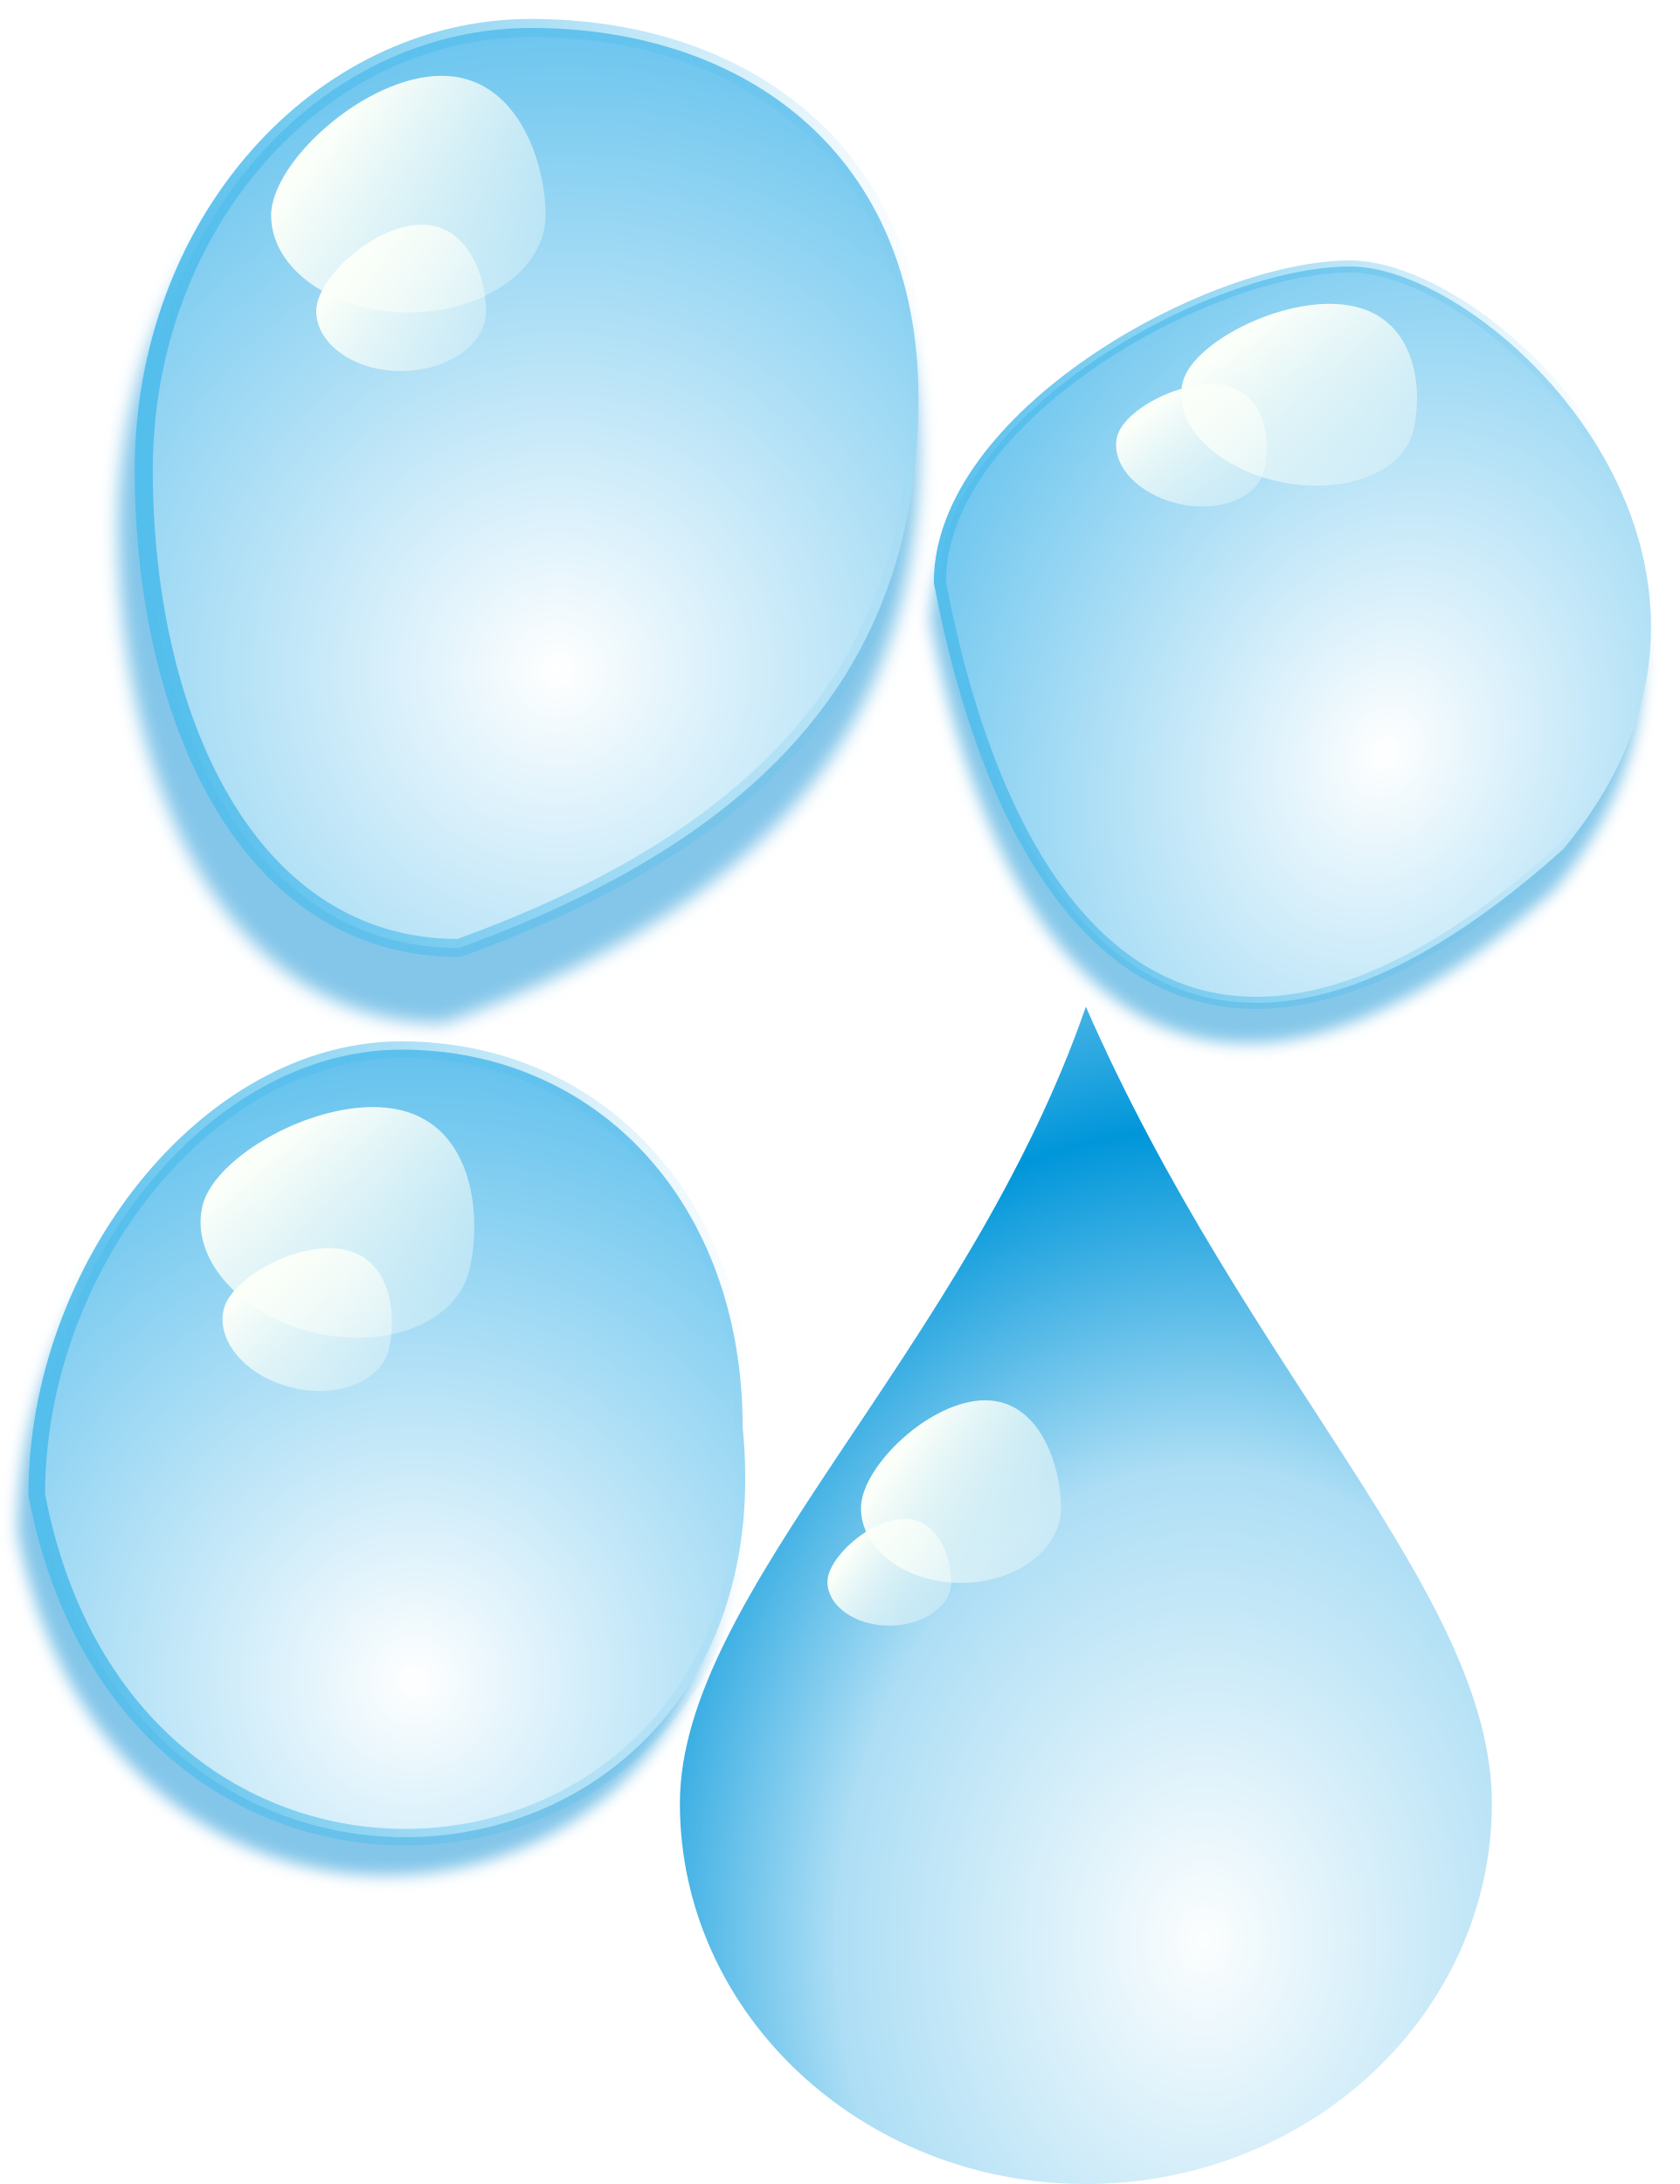
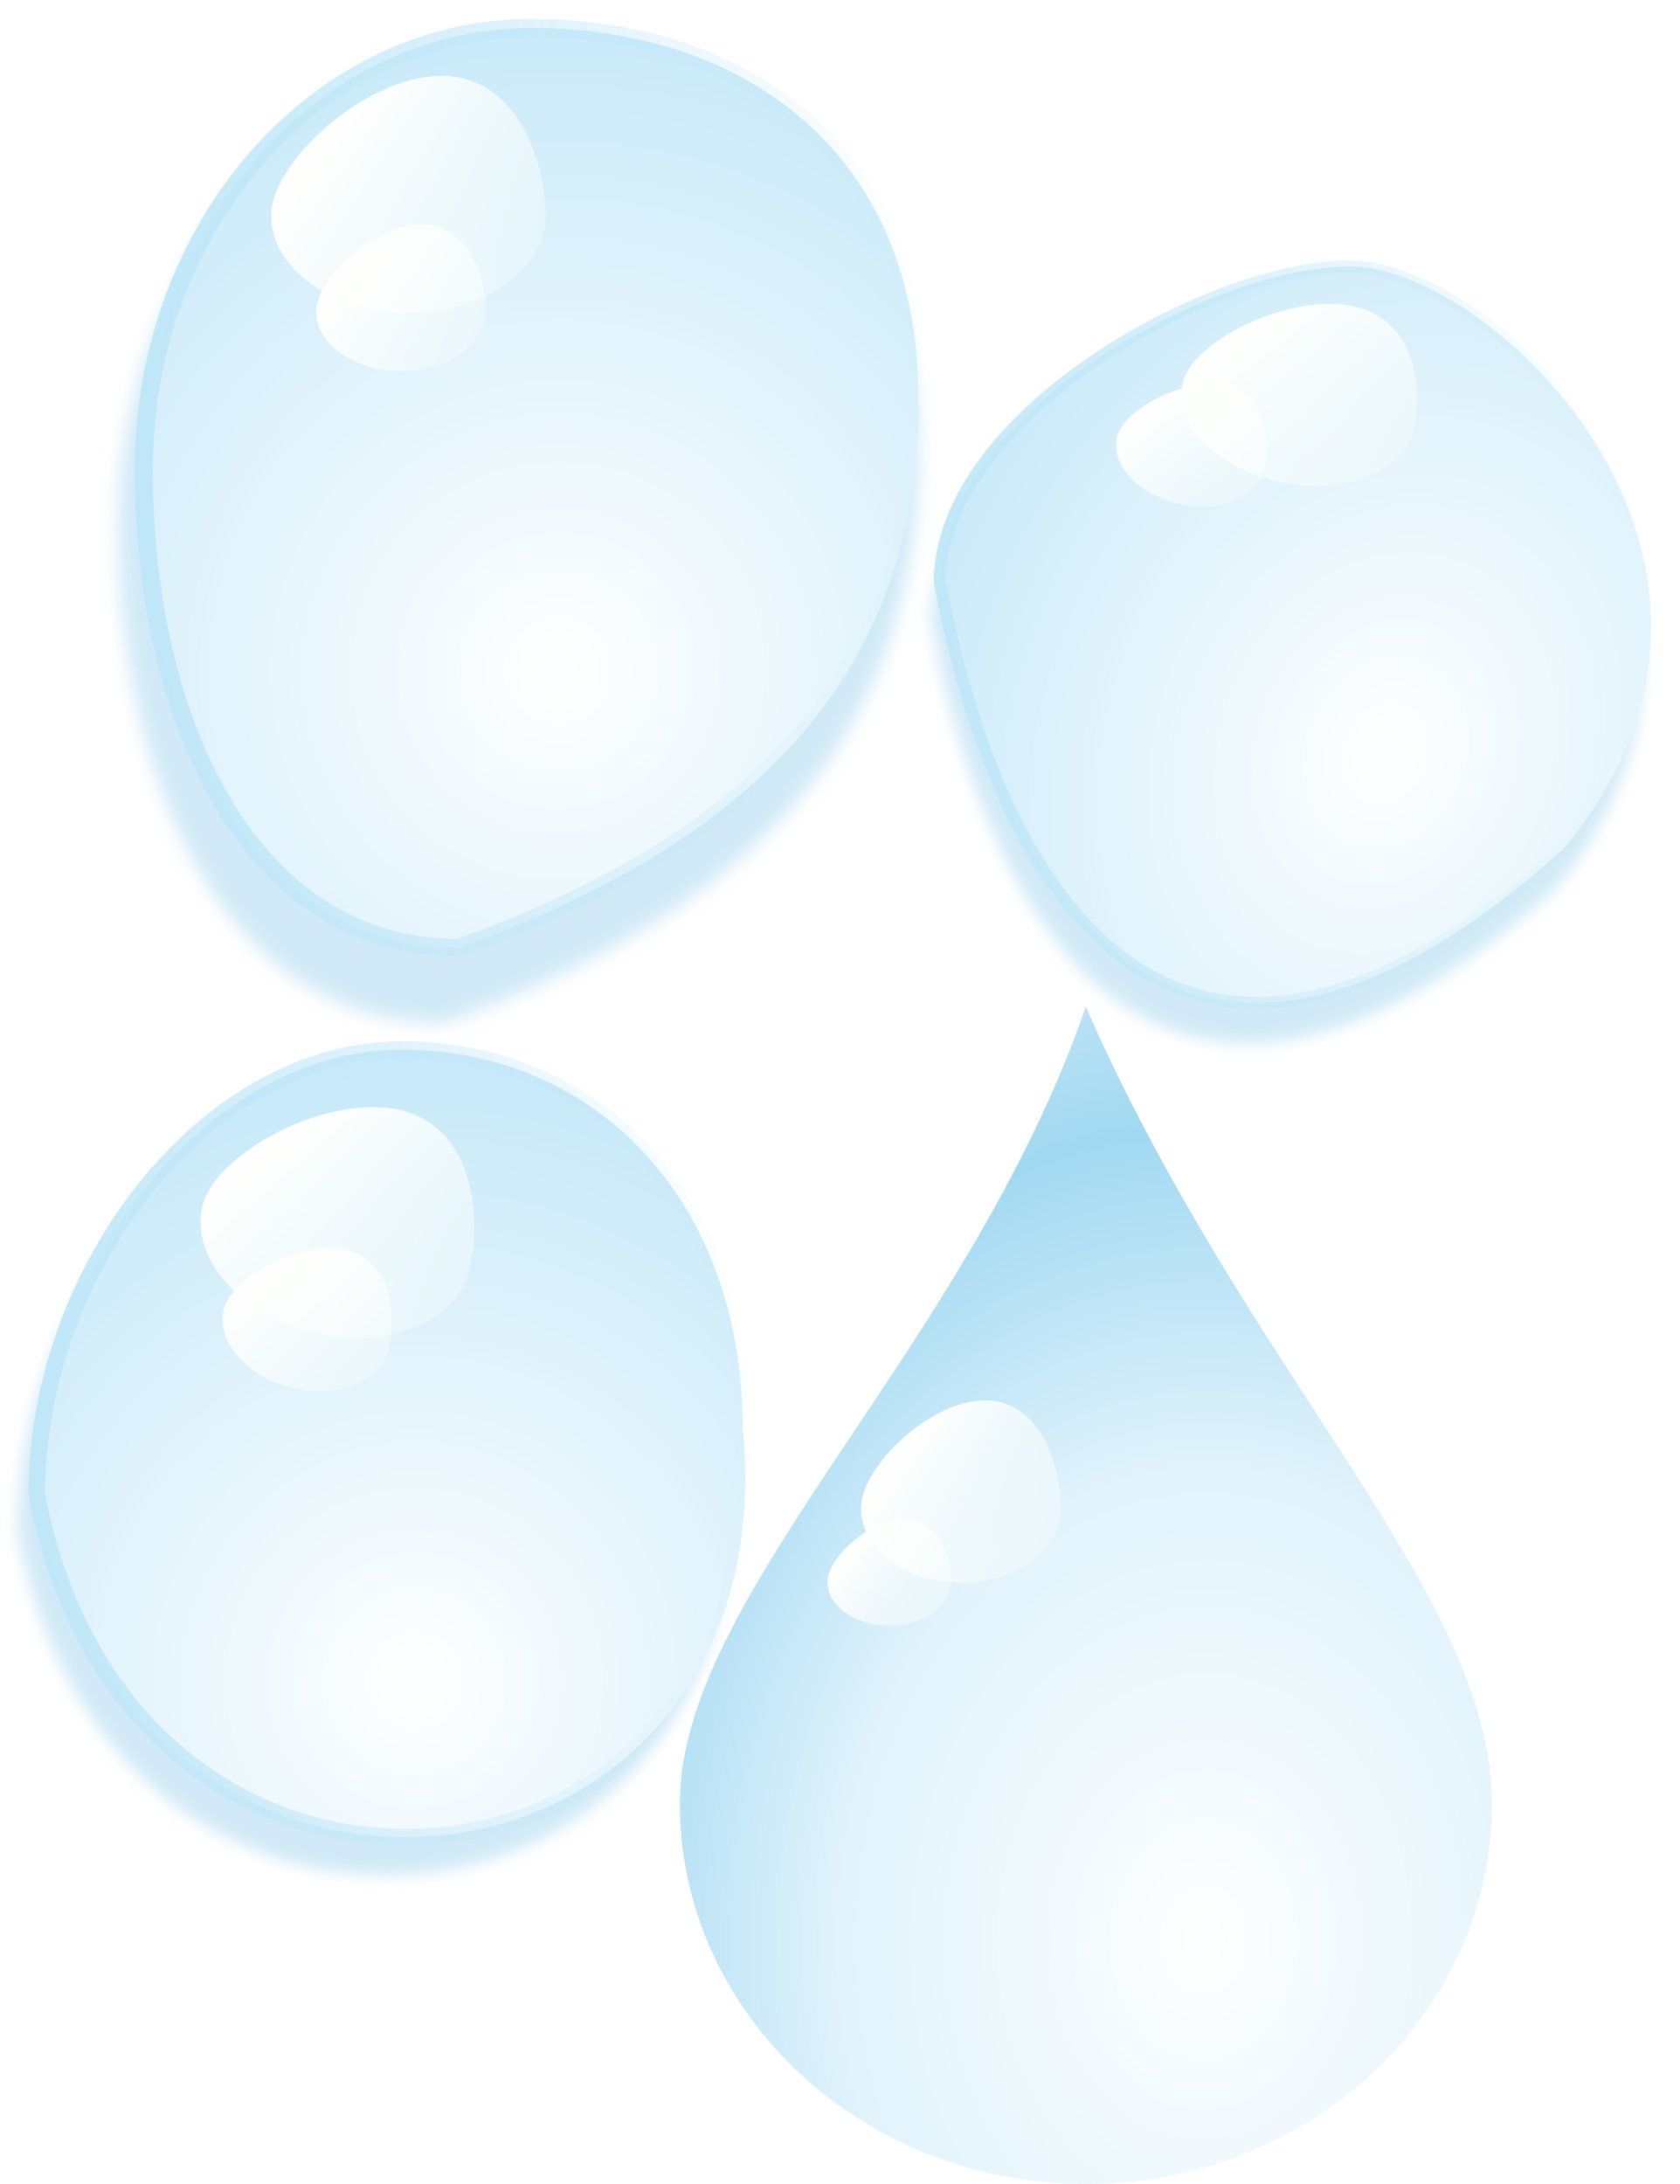
<svg xmlns="http://www.w3.org/2000/svg" xmlns:xlink="http://www.w3.org/1999/xlink" width="305.212" height="396.965" viewBox="0 0 305.212 396.965" id="svg7827" version="1.0">
  <defs id="defs7829">
    <linearGradient id="linearGradient9147">
      <stop style="stop-color:#fcfefe;stop-opacity:1" offset="0" id="stop9149" />
      <stop id="stop9155" offset="0.582" style="stop-color:#addef5;stop-opacity:1" />
      <stop style="stop-color:#0096da;stop-opacity:1" offset="1" id="stop9151" />
    </linearGradient>
    <linearGradient id="linearGradient8831">
      <stop style="stop-color:#53beec;stop-opacity:1;" offset="0" id="stop8833" />
      <stop style="stop-color:#53beec;stop-opacity:0;" offset="1" id="stop8835" />
    </linearGradient>
    <linearGradient id="linearGradient8752">
      <stop style="stop-color:#fbfff9;stop-opacity:1;" offset="0" id="stop8754" />
      <stop style="stop-color:#fbfff9;stop-opacity:0;" offset="1" id="stop8756" />
    </linearGradient>
    <linearGradient id="linearGradient8700">
      <stop style="stop-color:#ffffff;stop-opacity:1" offset="0" id="stop8702" />
      <stop style="stop-color:#5fc0ed;stop-opacity:1" offset="1" id="stop8704" />
    </linearGradient>
    <linearGradient xlink:href="#linearGradient8752" id="linearGradient8758" x1="273.14" y1="240.794" x2="303.565" y2="263.408" gradientUnits="userSpaceOnUse" gradientTransform="matrix(1.63976,0,0,1.63976,-79.83184,-323.3108)" />
    <linearGradient xlink:href="#linearGradient8752" id="linearGradient8762" gradientUnits="userSpaceOnUse" x1="273.14" y1="240.794" x2="303.565" y2="263.408" gradientTransform="matrix(1.014593,0,0,1.014593,93.49854,-147.9779)" />
    <radialGradient xlink:href="#linearGradient8700" id="radialGradient8765" gradientUnits="userSpaceOnUse" gradientTransform="matrix(2.680722,0.9399734,-0.9503917,2.710436,-92.93075,-920.502)" cx="293.019" cy="302.095" fx="293.019" fy="302.095" r="44.431" />
    <filter id="filter8827">
      <feGaussianBlur stdDeviation="0.989" id="feGaussianBlur8829" />
    </filter>
    <linearGradient xlink:href="#linearGradient8831" id="linearGradient8837" x1="248.508" y1="285.131" x2="336.371" y2="285.131" gradientUnits="userSpaceOnUse" gradientTransform="matrix(1.63976,0,0,1.63976,-78.98699,-327.021)" />
    <linearGradient y2="551.462" x2="391.045" y1="774.14" x1="400.873" gradientUnits="userSpaceOnUse" id="linearGradient2479" xlink:href="#linearGradient3159" />
    <radialGradient r="197.207" fy="397.857" fx="457.127" cy="397.857" cx="457.127" gradientTransform="matrix(-0.629719,-1.463575,1.440518,-0.6197981,-1586.328,1134.328)" gradientUnits="userSpaceOnUse" id="radialGradient2477" xlink:href="#linearGradient3558" />
    <radialGradient r="197.207" fy="350.627" fx="271.67" cy="350.627" cx="271.67" gradientTransform="matrix(0.7324293,0.3957185,-1.253945,2.320908,-1262.262,-729.0852)" gradientUnits="userSpaceOnUse" id="radialGradient2475" xlink:href="#linearGradient3544" />
    <radialGradient r="189.357" fy="658.846" fx="481.383" cy="658.846" cx="481.383" gradientTransform="matrix(0.7872671,-0.7655289,0.7308466,0.7516002,-2624.314,375.0759)" gradientUnits="userSpaceOnUse" id="radialGradient2452" xlink:href="#linearGradient3534" />
    <radialGradient r="197.207" fy="350.627" fx="271.67" cy="350.627" cx="271.67" gradientTransform="matrix(0.7324293,0.3957185,-1.253945,2.320908,-1740.198,-738.9076)" gradientUnits="userSpaceOnUse" id="radialGradient2449" xlink:href="#linearGradient3544" />
    <radialGradient r="197.207" fy="397.857" fx="457.127" cy="397.857" cx="457.127" gradientTransform="matrix(-0.629719,-1.463575,1.440518,-0.6197981,-2064.264,1124.506)" gradientUnits="userSpaceOnUse" id="radialGradient2446" xlink:href="#linearGradient3558" />
    <radialGradient r="197.207" fy="350.627" fx="271.67" cy="350.627" cx="271.67" gradientTransform="matrix(0.7324293,0.3957185,-1.253945,2.320908,-1262.262,-729.0852)" gradientUnits="userSpaceOnUse" id="radialGradient2442" xlink:href="#linearGradient3544" />
    <radialGradient r="197.207" fy="397.857" fx="457.127" cy="397.857" cx="457.127" gradientTransform="matrix(-0.629719,-1.463575,1.440518,-0.6197981,-1586.328,1134.328)" gradientUnits="userSpaceOnUse" id="radialGradient2439" xlink:href="#linearGradient3558" />
    <linearGradient id="linearGradient3159">
      <stop style="stop-color:#ffffff;stop-opacity:1;" offset="0" id="stop3161" />
      <stop style="stop-color:#ffffff;stop-opacity:0;" offset="1" id="stop3163" />
    </linearGradient>
    <linearGradient id="linearGradient3558">
      <stop style="stop-color:#001651;stop-opacity:0.871;" offset="0" id="stop3560" />
      <stop style="stop-color:#0041f1;stop-opacity:0;" offset="1" id="stop3562" />
    </linearGradient>
    <linearGradient id="linearGradient3544">
      <stop style="stop-color:#ffffff;stop-opacity:1;" offset="0" id="stop3546" />
      <stop style="stop-color:#ffffff;stop-opacity:0" offset="1" id="stop3548" />
    </linearGradient>
    <linearGradient id="linearGradient3534">
      <stop style="stop-color:#ffffff;stop-opacity:1;" offset="0" id="stop3536" />
      <stop style="stop-color:#ffffff;stop-opacity:0;" offset="1" id="stop3538" />
    </linearGradient>
    <linearGradient id="linearGradient3510">
      <stop style="stop-color:#0041f1;stop-opacity:1;" offset="0" id="stop3512" />
      <stop style="stop-color:#0041f1;stop-opacity:0.539;" offset="1" id="stop3514" />
    </linearGradient>
    <radialGradient xlink:href="#linearGradient3534" id="radialGradient3540" cx="481.383" cy="658.846" fx="481.383" fy="658.846" r="189.357" gradientTransform="matrix(0.7872671,-0.7655289,0.7308466,0.7516002,-367.5671,511.5933)" gradientUnits="userSpaceOnUse" />
    <radialGradient xlink:href="#linearGradient3544" id="radialGradient3554" cx="271.67" cy="350.627" fx="271.67" fy="350.627" r="197.207" gradientTransform="matrix(0.7324293,0.3957185,-1.253945,2.320908,516.5487,-602.3903)" gradientUnits="userSpaceOnUse" />
    <radialGradient xlink:href="#linearGradient3558" id="radialGradient3564" cx="457.127" cy="397.857" fx="457.127" fy="397.857" r="197.207" gradientTransform="matrix(-0.629719,-1.463575,1.440518,-0.6197981,192.4824,1261.023)" gradientUnits="userSpaceOnUse" />
    <radialGradient xlink:href="#linearGradient3544" id="radialGradient3175" gradientUnits="userSpaceOnUse" gradientTransform="matrix(0.7324293,0.3957185,-1.253945,2.320908,994.4847,-592.5679)" cx="271.67" cy="350.627" fx="271.67" fy="350.627" r="197.207" />
    <radialGradient xlink:href="#linearGradient3558" id="radialGradient3177" gradientUnits="userSpaceOnUse" gradientTransform="matrix(-0.629719,-1.463575,1.440518,-0.6197981,670.4184,1270.845)" cx="457.127" cy="397.857" fx="457.127" fy="397.857" r="197.207" />
    <linearGradient xlink:href="#linearGradient3159" id="linearGradient3179" gradientUnits="userSpaceOnUse" x1="400.873" y1="774.14" x2="391.045" y2="551.462" />
    <linearGradient xlink:href="#linearGradient8752" id="linearGradient9086" gradientUnits="userSpaceOnUse" x1="273.14" y1="240.794" x2="303.565" y2="263.408" gradientTransform="matrix(1.195203,0,0,1.265534,26.00714,62.75577)" />
    <linearGradient xlink:href="#linearGradient8752" id="linearGradient9088" gradientUnits="userSpaceOnUse" gradientTransform="matrix(0.7395249,0,0,0.7395249,140.2765,209.0797)" x1="273.14" y1="240.794" x2="303.565" y2="263.408" />
    <radialGradient xlink:href="#linearGradient9147" id="radialGradient9153" cx="497.159" cy="399.465" fx="497.159" fy="399.465" r="80" gradientTransform="matrix(1.434711,0.02987448,-0.03842968,1.845568,-293.824,-291.112)" gradientUnits="userSpaceOnUse" spreadMethod="reflect" />
    <radialGradient xlink:href="#linearGradient8700" id="radialGradient9161" gradientUnits="userSpaceOnUse" gradientTransform="matrix(2.442942,0.8710372,-0.8660918,2.511657,-257.2872,-690.6137)" cx="293.019" cy="302.095" fx="293.019" fy="302.095" r="44.431" />
    <linearGradient xlink:href="#linearGradient8831" id="linearGradient9163" gradientUnits="userSpaceOnUse" gradientTransform="matrix(1.494313,0,0,1.519503,-244.5803,-140.6577)" x1="248.508" y1="285.131" x2="336.371" y2="285.131" />
    <linearGradient xlink:href="#linearGradient8752" id="linearGradient9169" gradientUnits="userSpaceOnUse" x1="273.14" y1="240.794" x2="303.565" y2="263.408" gradientTransform="matrix(1.593384,0.3872247,-0.3872247,1.593384,-164.651,-267.8318)" />
    <linearGradient xlink:href="#linearGradient8752" id="linearGradient9171" gradientUnits="userSpaceOnUse" gradientTransform="matrix(0.9858973,0.2395931,-0.2395931,0.9858973,-37.62724,-56.52636)" x1="273.14" y1="240.794" x2="303.565" y2="263.408" />
    <filter id="filter9203">
      <feGaussianBlur stdDeviation="0.848" id="feGaussianBlur9205" />
    </filter>
    <radialGradient xlink:href="#linearGradient8700" id="radialGradient9215" gradientUnits="userSpaceOnUse" gradientTransform="matrix(2.068588,0.9337501,-1.111574,2.586972,-63.95794,-926.7709)" cx="295.668" cy="303.105" fx="295.668" fy="303.105" r="44.431" />
    <linearGradient xlink:href="#linearGradient8831" id="linearGradient9217" gradientUnits="userSpaceOnUse" gradientTransform="matrix(1.09027,0,0,1.108648,-116.013,-209.7675)" x1="222.188" y1="282.912" x2="336.371" y2="285.131" />
    <linearGradient xlink:href="#linearGradient8752" id="linearGradient9219" gradientUnits="userSpaceOnUse" gradientTransform="matrix(1.372611,0.3052355,-0.3335725,1.256008,-104.335,-331.935)" x1="273.14" y1="240.794" x2="303.565" y2="263.408" />
    <linearGradient xlink:href="#linearGradient8752" id="linearGradient9221" gradientUnits="userSpaceOnUse" gradientTransform="matrix(0.8768672,0.2050922,-0.2130966,0.8439303,-15.77968,-191.3832)" x1="273.14" y1="240.794" x2="303.565" y2="263.408" />
    <filter id="filter9229">
      <feGaussianBlur stdDeviation="0.802" id="feGaussianBlur9231" />
    </filter>
    <radialGradient xlink:href="#linearGradient8700" id="radialGradient9251" cx="330.064" cy="565.973" fx="330.064" fy="565.973" r="180.019" gradientTransform="matrix(0.7024838,-0.1909464,0.09603408,0.3533053,213.6226,266.4758)" gradientUnits="userSpaceOnUse" spreadMethod="reflect" />
    <linearGradient xlink:href="#linearGradient8752" id="linearGradient9257" gradientUnits="userSpaceOnUse" x1="273.14" y1="240.794" x2="303.565" y2="263.408" gradientTransform="matrix(0.7512413,0.5374978,-0.5374978,0.7512413,541.7105,5.856897)" />
    <linearGradient xlink:href="#linearGradient8752" id="linearGradient9259" gradientUnits="userSpaceOnUse" gradientTransform="matrix(0.5459512,0.1691342,-0.1691342,0.5459512,518.6914,166.2252)" x1="273.14" y1="240.794" x2="303.565" y2="263.408" />
    <radialGradient xlink:href="#linearGradient8700" id="radialGradient9263" gradientUnits="userSpaceOnUse" gradientTransform="matrix(1.644375,-1.044331,0.5252334,0.8270175,-133.1496,673.7736)" spreadMethod="reflect" cx="330.064" cy="565.973" fx="330.064" fy="565.973" r="180.019" />
    <radialGradient xlink:href="#linearGradient8700" id="radialGradient9267" gradientUnits="userSpaceOnUse" gradientTransform="matrix(1.858467,-1.1803,0.5936172,0.9346926,-296.9859,643.1062)" spreadMethod="reflect" cx="330.064" cy="565.973" fx="330.064" fy="565.973" r="180.019" />
  </defs>
  <g id="layer1" transform="translate(-115.2176,-39.10061)">
-     <g id="g3421" transform="translate(-6.363961,21.2132)">
-       <path transform="matrix(1.63976,0,0,1.63976,-79.83184,-323.3108)" id="path9173" d="m 203.031,370.586 c 5.386,54.24 -67.563,63.666 -78.247,7.413 0,-25.06 18.816,-49.331 40.412,-49.331 21.596,0 37.835,16.857 37.835,41.918 z" style="fill:#84c6e9;fill-opacity:1;fill-rule:nonzero;stroke:none;stroke-width:1.838;stroke-linecap:square;stroke-linejoin:round;stroke-miterlimit:4;stroke-dashoffset:0;stroke-opacity:1;filter:url(#filter9203)" />
-       <path style="fill:url(#radialGradient9161);fill-opacity:1;fill-rule:nonzero;stroke:url(#linearGradient9163);stroke-width:3.014;stroke-linecap:square;stroke-linejoin:round;stroke-miterlimit:4;stroke-dashoffset:0;stroke-opacity:1" d="m 256.569,277.405 c 8.832,88.941 -110.787,104.396 -128.306,12.156 0,-41.093 30.854,-80.891 66.266,-80.891 35.412,0 62.04,27.642 62.04,68.735 z" id="path9159" />
-       <path style="opacity:1;fill:url(#linearGradient9169);fill-opacity:1;fill-rule:nonzero;stroke:none;stroke-width:12;stroke-linecap:square;stroke-linejoin:round;stroke-miterlimit:4;stroke-dashoffset:0;stroke-opacity:1" d="m 206.871,248.807 c -2.299,9.459 -15.024,14.496 -28.404,11.244 -13.38,-3.252 -22.374,-13.567 -20.076,-23.026 2.299,-9.459 22.703,-20.597 36.083,-17.345 13.38,3.252 14.695,19.668 12.397,29.127 z" id="path9165" />
-       <path id="path9167" d="m 192.25,263.141 c -1.422,5.852 -9.296,8.969 -17.575,6.957 -8.279,-2.012 -13.844,-8.395 -12.422,-14.247 1.422,-5.852 14.047,-12.744 22.326,-10.732 8.279,2.012 9.093,12.17 7.67,18.022 z" style="opacity:1;fill:url(#linearGradient9171);fill-opacity:1;fill-rule:nonzero;stroke:none;stroke-width:12;stroke-linecap:square;stroke-linejoin:round;stroke-miterlimit:4;stroke-dashoffset:0;stroke-opacity:1" />
-     </g>
-     <g id="g3438" transform="translate(156.2706,42.42641)">
-       <path transform="matrix(1.63976,0,0,1.63976,-79.83184,-323.3108)" style="fill:#85c7e9;fill-opacity:1;fill-rule:nonzero;stroke:none;stroke-width:1.341;stroke-linecap:square;stroke-linejoin:round;stroke-miterlimit:4;stroke-dashoffset:0;stroke-opacity:1;filter:url(#filter9229)" d="m 195.922,293.761 c -39.07,35.074 -61.295,11.451 -69.09,-29.591 0,-18.284 29.728,-34.992 45.485,-34.992 15.757,0 50.105,32.799 23.605,64.584 z" id="path9223" />
-       <path id="path9209" d="m 243.072,151.008 c -64.065,57.513 -100.508,18.777 -113.291,-48.522 0,-29.982 48.748,-57.379 74.585,-57.379 25.837,0 82.16,53.783 38.706,105.902 z" style="fill:url(#radialGradient9215);fill-opacity:1;fill-rule:nonzero;stroke:url(#linearGradient9217);stroke-width:2.199;stroke-linecap:square;stroke-linejoin:round;stroke-miterlimit:4;stroke-dashoffset:0;stroke-opacity:1" />
-       <path id="path9211" d="m 215.71,75.313 c -1.98,7.456 -12.942,11.427 -24.469,8.864 -11.527,-2.563 -19.274,-10.695 -17.294,-18.151 1.98,-7.456 19.557,-16.236 31.084,-13.673 11.527,2.563 12.659,15.504 10.679,22.96 z" style="opacity:1;fill:url(#linearGradient9219);fill-opacity:1;fill-rule:nonzero;stroke:none;stroke-width:12;stroke-linecap:square;stroke-linejoin:round;stroke-miterlimit:4;stroke-dashoffset:0;stroke-opacity:1" />
-       <path style="opacity:1;fill:url(#linearGradient9221);fill-opacity:1;fill-rule:nonzero;stroke:none;stroke-width:12;stroke-linecap:square;stroke-linejoin:round;stroke-miterlimit:4;stroke-dashoffset:0;stroke-opacity:1" d="m 188.675,82.253 c -1.265,5.01 -8.268,7.678 -15.631,5.956 -7.364,-1.722 -12.313,-7.186 -11.048,-12.196 1.265,-5.01 12.494,-10.909 19.857,-9.187 7.364,1.722 8.087,10.417 6.822,15.427 z" id="path9213" />
-     </g>
-     <g id="g3427" transform="translate(-70.00357,-69.29646)">
-       <path id="path9069" d="m 456.37,436.185 c 0,38.186 -33.058,69.177 -73.789,69.177 -40.732,0 -73.789,-30.991 -73.789,-69.177 0,-38.186 52.231,-82.453 73.789,-144.811 29.216,66.858 73.789,106.625 73.789,144.811 z" style="opacity:1;fill:url(#radialGradient9153);fill-opacity:1;fill-rule:nonzero;stroke:none;stroke-width:2;stroke-linecap:square;stroke-linejoin:round;stroke-miterlimit:4;stroke-dashoffset:0;stroke-opacity:1" />
-       <path id="path9084" d="m 358.115,395.924 c 0,4.39 -5.04,7.953 -11.25,7.953 -6.21,0 -11.25,-3.563 -11.25,-7.953 0,-4.39 7.756,-11.444 13.966,-11.444 6.21,0 8.535,7.054 8.535,11.444 z" style="opacity:1;fill:url(#linearGradient9088);fill-opacity:1;fill-rule:nonzero;stroke:none;stroke-width:12;stroke-linecap:square;stroke-linejoin:round;stroke-miterlimit:4;stroke-dashoffset:0;stroke-opacity:1" />
-       <path style="opacity:1;fill:url(#linearGradient9086);fill-opacity:1;fill-rule:nonzero;stroke:none;stroke-width:12;stroke-linecap:square;stroke-linejoin:round;stroke-miterlimit:4;stroke-dashoffset:0;stroke-opacity:1" d="m 378.072,382.498 c 0,7.512 -8.146,13.609 -18.182,13.609 -10.037,0 -18.182,-6.097 -18.182,-13.609 0,-7.512 12.535,-19.584 22.571,-19.584 10.037,0 13.794,12.072 13.794,19.584 z" id="path9082" />
-     </g>
-     <g id="g3432" transform="translate(-188.7975,-12.72792)">
-       <path transform="matrix(1.589084,0,0,1.63976,-68.89387,-335.609)" style="fill:#84c6e9;fill-opacity:1;fill-rule:nonzero;stroke:none;stroke-width:2;stroke-linecap:square;stroke-linejoin:round;stroke-miterlimit:4;stroke-dashoffset:0;stroke-opacity:1;filter:url(#filter8827)" d="m 339.714,286.18 c 0,28.169 -14.707,49.536 -54.287,63.53 -25.259,0 -37.233,-27.028 -37.233,-55.197 0,-28.169 20.5,-51.031 45.76,-51.031 25.259,0 45.76,14.529 45.76,42.698 z" id="path8767" />
-       <path id="path8159" d="m 470.941,124.128 c 0,44.345 -22.626,77.983 -83.515,100.013 -38.859,0 -57.279,-42.549 -57.279,-86.895 0,-44.345 31.538,-80.336 70.397,-80.336 38.859,0 70.397,22.872 70.397,67.218 z" style="fill:url(#radialGradient8765);fill-opacity:1;fill-rule:nonzero;stroke:url(#linearGradient8837);stroke-width:3.28;stroke-linecap:square;stroke-linejoin:round;stroke-miterlimit:4;stroke-dashoffset:0;stroke-opacity:1" />
-       <path id="path8697" d="m 403.185,90.982 c 0,9.734 -11.176,17.634 -24.945,17.634 -13.77,0 -24.946,-7.9 -24.946,-17.634 0,-9.734 17.197,-25.376 30.967,-25.376 13.77,0 18.924,15.642 18.924,25.376 z" style="opacity:1;fill:url(#linearGradient8758);fill-opacity:1;fill-rule:nonzero;stroke:none;stroke-width:12;stroke-linecap:square;stroke-linejoin:round;stroke-miterlimit:4;stroke-dashoffset:0;stroke-opacity:1" />
-       <path style="opacity:1;fill:url(#linearGradient8762);fill-opacity:1;fill-rule:nonzero;stroke:none;stroke-width:12;stroke-linecap:square;stroke-linejoin:round;stroke-miterlimit:4;stroke-dashoffset:0;stroke-opacity:1" d="m 392.363,108.363 c 0,6.023 -6.915,10.911 -15.435,10.911 -8.52,0 -15.435,-4.888 -15.435,-10.911 0,-6.023 10.64,-15.701 19.161,-15.701 8.52,0 11.709,9.678 11.709,15.701 z" id="path8760" />
+     <g id="humidity_value" style="opacity:0.37">
+       <g transform="translate(-6.363961,21.2132)" id="g3421">
+         <path style="fill:#84c6e9;fill-opacity:1;fill-rule:nonzero;stroke:none;stroke-width:1.838;stroke-linecap:square;stroke-linejoin:round;stroke-miterlimit:4;stroke-dashoffset:0;stroke-opacity:1;filter:url(#filter9203)" d="m 203.031,370.586 c 5.386,54.24 -67.563,63.666 -78.247,7.413 0,-25.06 18.816,-49.331 40.412,-49.331 21.596,0 37.835,16.857 37.835,41.918 z" id="path9173" transform="matrix(1.63976,0,0,1.63976,-79.83184,-323.3108)" />
+         <path id="path9159" d="m 256.569,277.405 c 8.832,88.941 -110.787,104.396 -128.306,12.156 0,-41.093 30.854,-80.891 66.266,-80.891 35.412,0 62.04,27.642 62.04,68.735 z" style="fill:url(#radialGradient9161);fill-opacity:1;fill-rule:nonzero;stroke:url(#linearGradient9163);stroke-width:3.014;stroke-linecap:square;stroke-linejoin:round;stroke-miterlimit:4;stroke-dashoffset:0;stroke-opacity:1" />
+         <path id="path9165" d="m 206.871,248.807 c -2.299,9.459 -15.024,14.496 -28.404,11.244 -13.38,-3.252 -22.374,-13.567 -20.076,-23.026 2.299,-9.459 22.703,-20.597 36.083,-17.345 13.38,3.252 14.695,19.668 12.397,29.127 z" style="opacity:1;fill:url(#linearGradient9169);fill-opacity:1;fill-rule:nonzero;stroke:none;stroke-width:12;stroke-linecap:square;stroke-linejoin:round;stroke-miterlimit:4;stroke-dashoffset:0;stroke-opacity:1" />
+         <path style="opacity:1;fill:url(#linearGradient9171);fill-opacity:1;fill-rule:nonzero;stroke:none;stroke-width:12;stroke-linecap:square;stroke-linejoin:round;stroke-miterlimit:4;stroke-dashoffset:0;stroke-opacity:1" d="m 192.25,263.141 c -1.422,5.852 -9.296,8.969 -17.575,6.957 -8.279,-2.012 -13.844,-8.395 -12.422,-14.247 1.422,-5.852 14.047,-12.744 22.326,-10.732 8.279,2.012 9.093,12.17 7.67,18.022 z" id="path9167" />
+       </g>
+       <g transform="translate(156.2706,42.42641)" id="g3438">
+         <path id="path9223" d="m 195.922,293.761 c -39.07,35.074 -61.295,11.451 -69.09,-29.591 0,-18.284 29.728,-34.992 45.485,-34.992 15.757,0 50.105,32.799 23.605,64.584 z" style="fill:#85c7e9;fill-opacity:1;fill-rule:nonzero;stroke:none;stroke-width:1.341;stroke-linecap:square;stroke-linejoin:round;stroke-miterlimit:4;stroke-dashoffset:0;stroke-opacity:1;filter:url(#filter9229)" transform="matrix(1.63976,0,0,1.63976,-79.83184,-323.3108)" />
+         <path style="fill:url(#radialGradient9215);fill-opacity:1;fill-rule:nonzero;stroke:url(#linearGradient9217);stroke-width:2.199;stroke-linecap:square;stroke-linejoin:round;stroke-miterlimit:4;stroke-dashoffset:0;stroke-opacity:1" d="m 243.072,151.008 c -64.065,57.513 -100.508,18.777 -113.291,-48.522 0,-29.982 48.748,-57.379 74.585,-57.379 25.837,0 82.16,53.783 38.706,105.902 z" id="path9209" />
+         <path style="opacity:1;fill:url(#linearGradient9219);fill-opacity:1;fill-rule:nonzero;stroke:none;stroke-width:12;stroke-linecap:square;stroke-linejoin:round;stroke-miterlimit:4;stroke-dashoffset:0;stroke-opacity:1" d="m 215.71,75.313 c -1.98,7.456 -12.942,11.427 -24.469,8.864 -11.527,-2.563 -19.274,-10.695 -17.294,-18.151 1.98,-7.456 19.557,-16.236 31.084,-13.673 11.527,2.563 12.659,15.504 10.679,22.96 z" id="path9211" />
+         <path id="path9213" d="m 188.675,82.253 c -1.265,5.01 -8.268,7.678 -15.631,5.956 -7.364,-1.722 -12.313,-7.186 -11.048,-12.196 1.265,-5.01 12.494,-10.909 19.857,-9.187 7.364,1.722 8.087,10.417 6.822,15.427 z" style="opacity:1;fill:url(#linearGradient9221);fill-opacity:1;fill-rule:nonzero;stroke:none;stroke-width:12;stroke-linecap:square;stroke-linejoin:round;stroke-miterlimit:4;stroke-dashoffset:0;stroke-opacity:1" />
+       </g>
+       <g transform="translate(-70.00357,-69.29646)" id="g3427">
+         <path style="opacity:1;fill:url(#radialGradient9153);fill-opacity:1;fill-rule:nonzero;stroke:none;stroke-width:2;stroke-linecap:square;stroke-linejoin:round;stroke-miterlimit:4;stroke-dashoffset:0;stroke-opacity:1" d="m 456.37,436.185 c 0,38.186 -33.058,69.177 -73.789,69.177 -40.732,0 -73.789,-30.991 -73.789,-69.177 0,-38.186 52.231,-82.453 73.789,-144.811 29.216,66.858 73.789,106.625 73.789,144.811 z" id="path9069" />
+         <path style="opacity:1;fill:url(#linearGradient9088);fill-opacity:1;fill-rule:nonzero;stroke:none;stroke-width:12;stroke-linecap:square;stroke-linejoin:round;stroke-miterlimit:4;stroke-dashoffset:0;stroke-opacity:1" d="m 358.115,395.924 c 0,4.39 -5.04,7.953 -11.25,7.953 -6.21,0 -11.25,-3.563 -11.25,-7.953 0,-4.39 7.756,-11.444 13.966,-11.444 6.21,0 8.535,7.054 8.535,11.444 z" id="path9084" />
+         <path id="path9082" d="m 378.072,382.498 c 0,7.512 -8.146,13.609 -18.182,13.609 -10.037,0 -18.182,-6.097 -18.182,-13.609 0,-7.512 12.535,-19.584 22.571,-19.584 10.037,0 13.794,12.072 13.794,19.584 z" style="opacity:1;fill:url(#linearGradient9086);fill-opacity:1;fill-rule:nonzero;stroke:none;stroke-width:12;stroke-linecap:square;stroke-linejoin:round;stroke-miterlimit:4;stroke-dashoffset:0;stroke-opacity:1" />
+       </g>
+       <g transform="translate(-188.7975,-12.72792)" id="g3432">
+         <path id="path8767" d="m 339.714,286.18 c 0,28.169 -14.707,49.536 -54.287,63.53 -25.259,0 -37.233,-27.028 -37.233,-55.197 0,-28.169 20.5,-51.031 45.76,-51.031 25.259,0 45.76,14.529 45.76,42.698 z" style="fill:#84c6e9;fill-opacity:1;fill-rule:nonzero;stroke:none;stroke-width:2;stroke-linecap:square;stroke-linejoin:round;stroke-miterlimit:4;stroke-dashoffset:0;stroke-opacity:1;filter:url(#filter8827)" transform="matrix(1.589084,0,0,1.63976,-68.89387,-335.609)" />
+         <path style="fill:url(#radialGradient8765);fill-opacity:1;fill-rule:nonzero;stroke:url(#linearGradient8837);stroke-width:3.28;stroke-linecap:square;stroke-linejoin:round;stroke-miterlimit:4;stroke-dashoffset:0;stroke-opacity:1" d="m 470.941,124.128 c 0,44.345 -22.626,77.983 -83.515,100.013 -38.859,0 -57.279,-42.549 -57.279,-86.895 0,-44.345 31.538,-80.336 70.397,-80.336 38.859,0 70.397,22.872 70.397,67.218 z" id="path8159" />
+         <path style="opacity:1;fill:url(#linearGradient8758);fill-opacity:1;fill-rule:nonzero;stroke:none;stroke-width:12;stroke-linecap:square;stroke-linejoin:round;stroke-miterlimit:4;stroke-dashoffset:0;stroke-opacity:1" d="m 403.185,90.982 c 0,9.734 -11.176,17.634 -24.945,17.634 -13.77,0 -24.946,-7.9 -24.946,-17.634 0,-9.734 17.197,-25.376 30.967,-25.376 13.77,0 18.924,15.642 18.924,25.376 z" id="path8697" />
+         <path id="path8760" d="m 392.363,108.363 c 0,6.023 -6.915,10.911 -15.435,10.911 -8.52,0 -15.435,-4.888 -15.435,-10.911 0,-6.023 10.64,-15.701 19.161,-15.701 8.52,0 11.709,9.678 11.709,15.701 z" style="opacity:1;fill:url(#linearGradient8762);fill-opacity:1;fill-rule:nonzero;stroke:none;stroke-width:12;stroke-linecap:square;stroke-linejoin:round;stroke-miterlimit:4;stroke-dashoffset:0;stroke-opacity:1" />
+       </g>
    </g>
  </g>
</svg>
